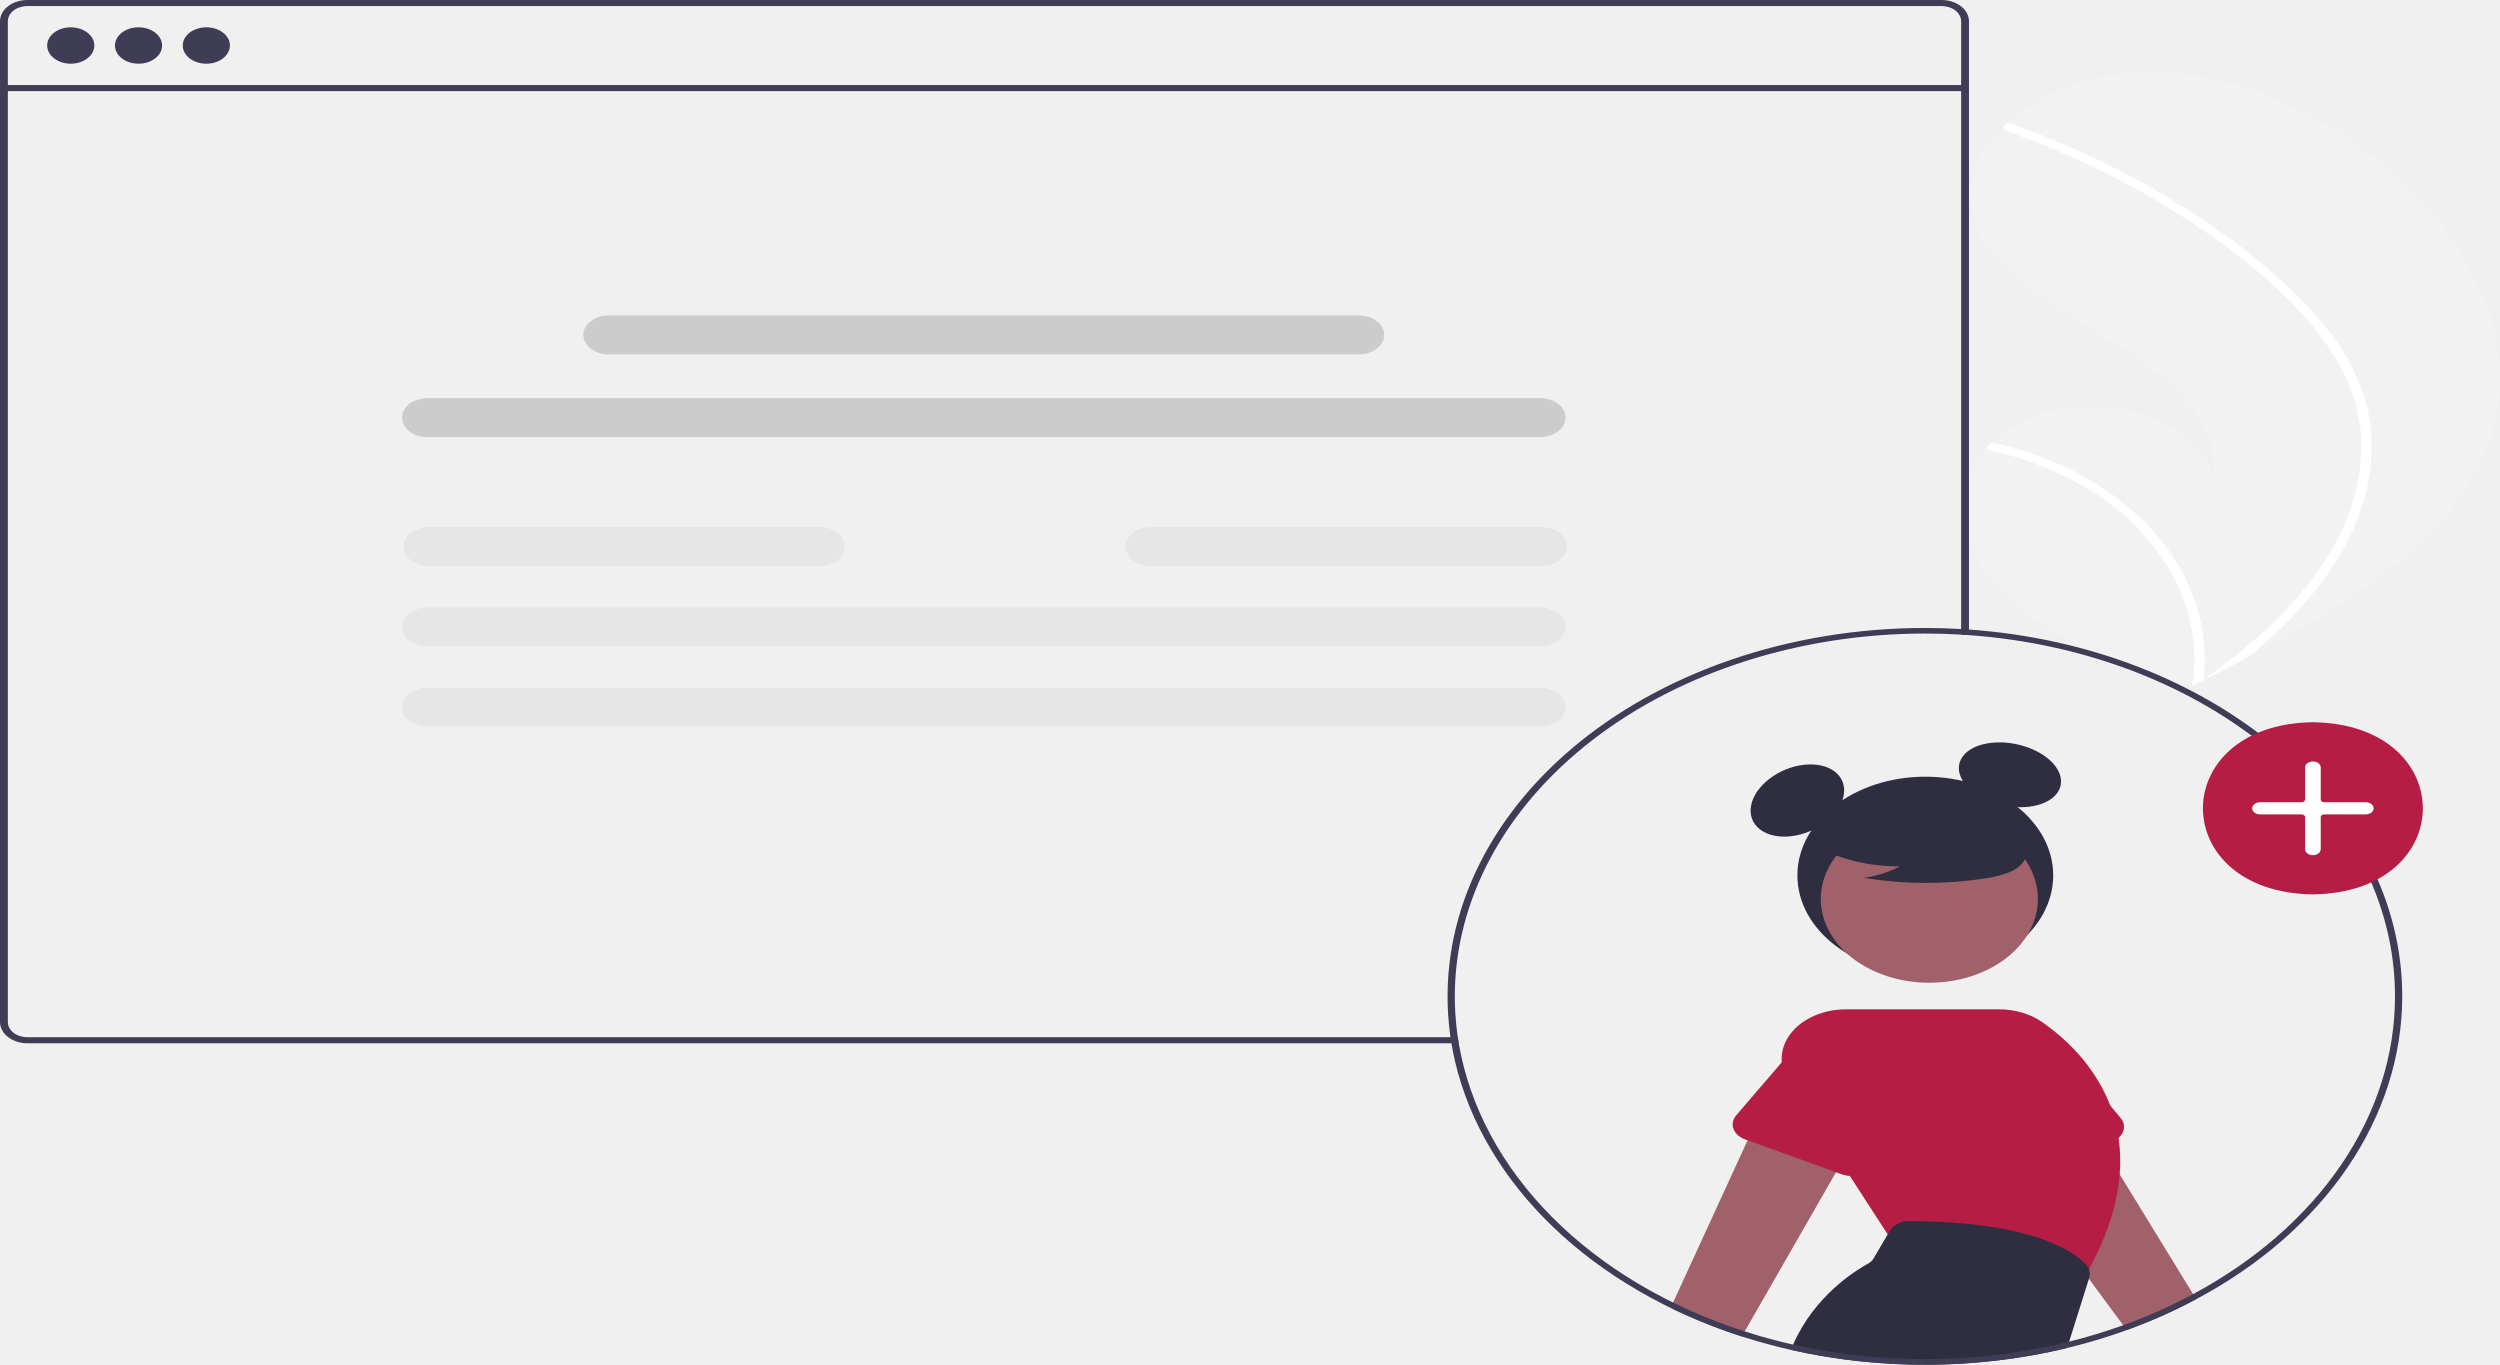
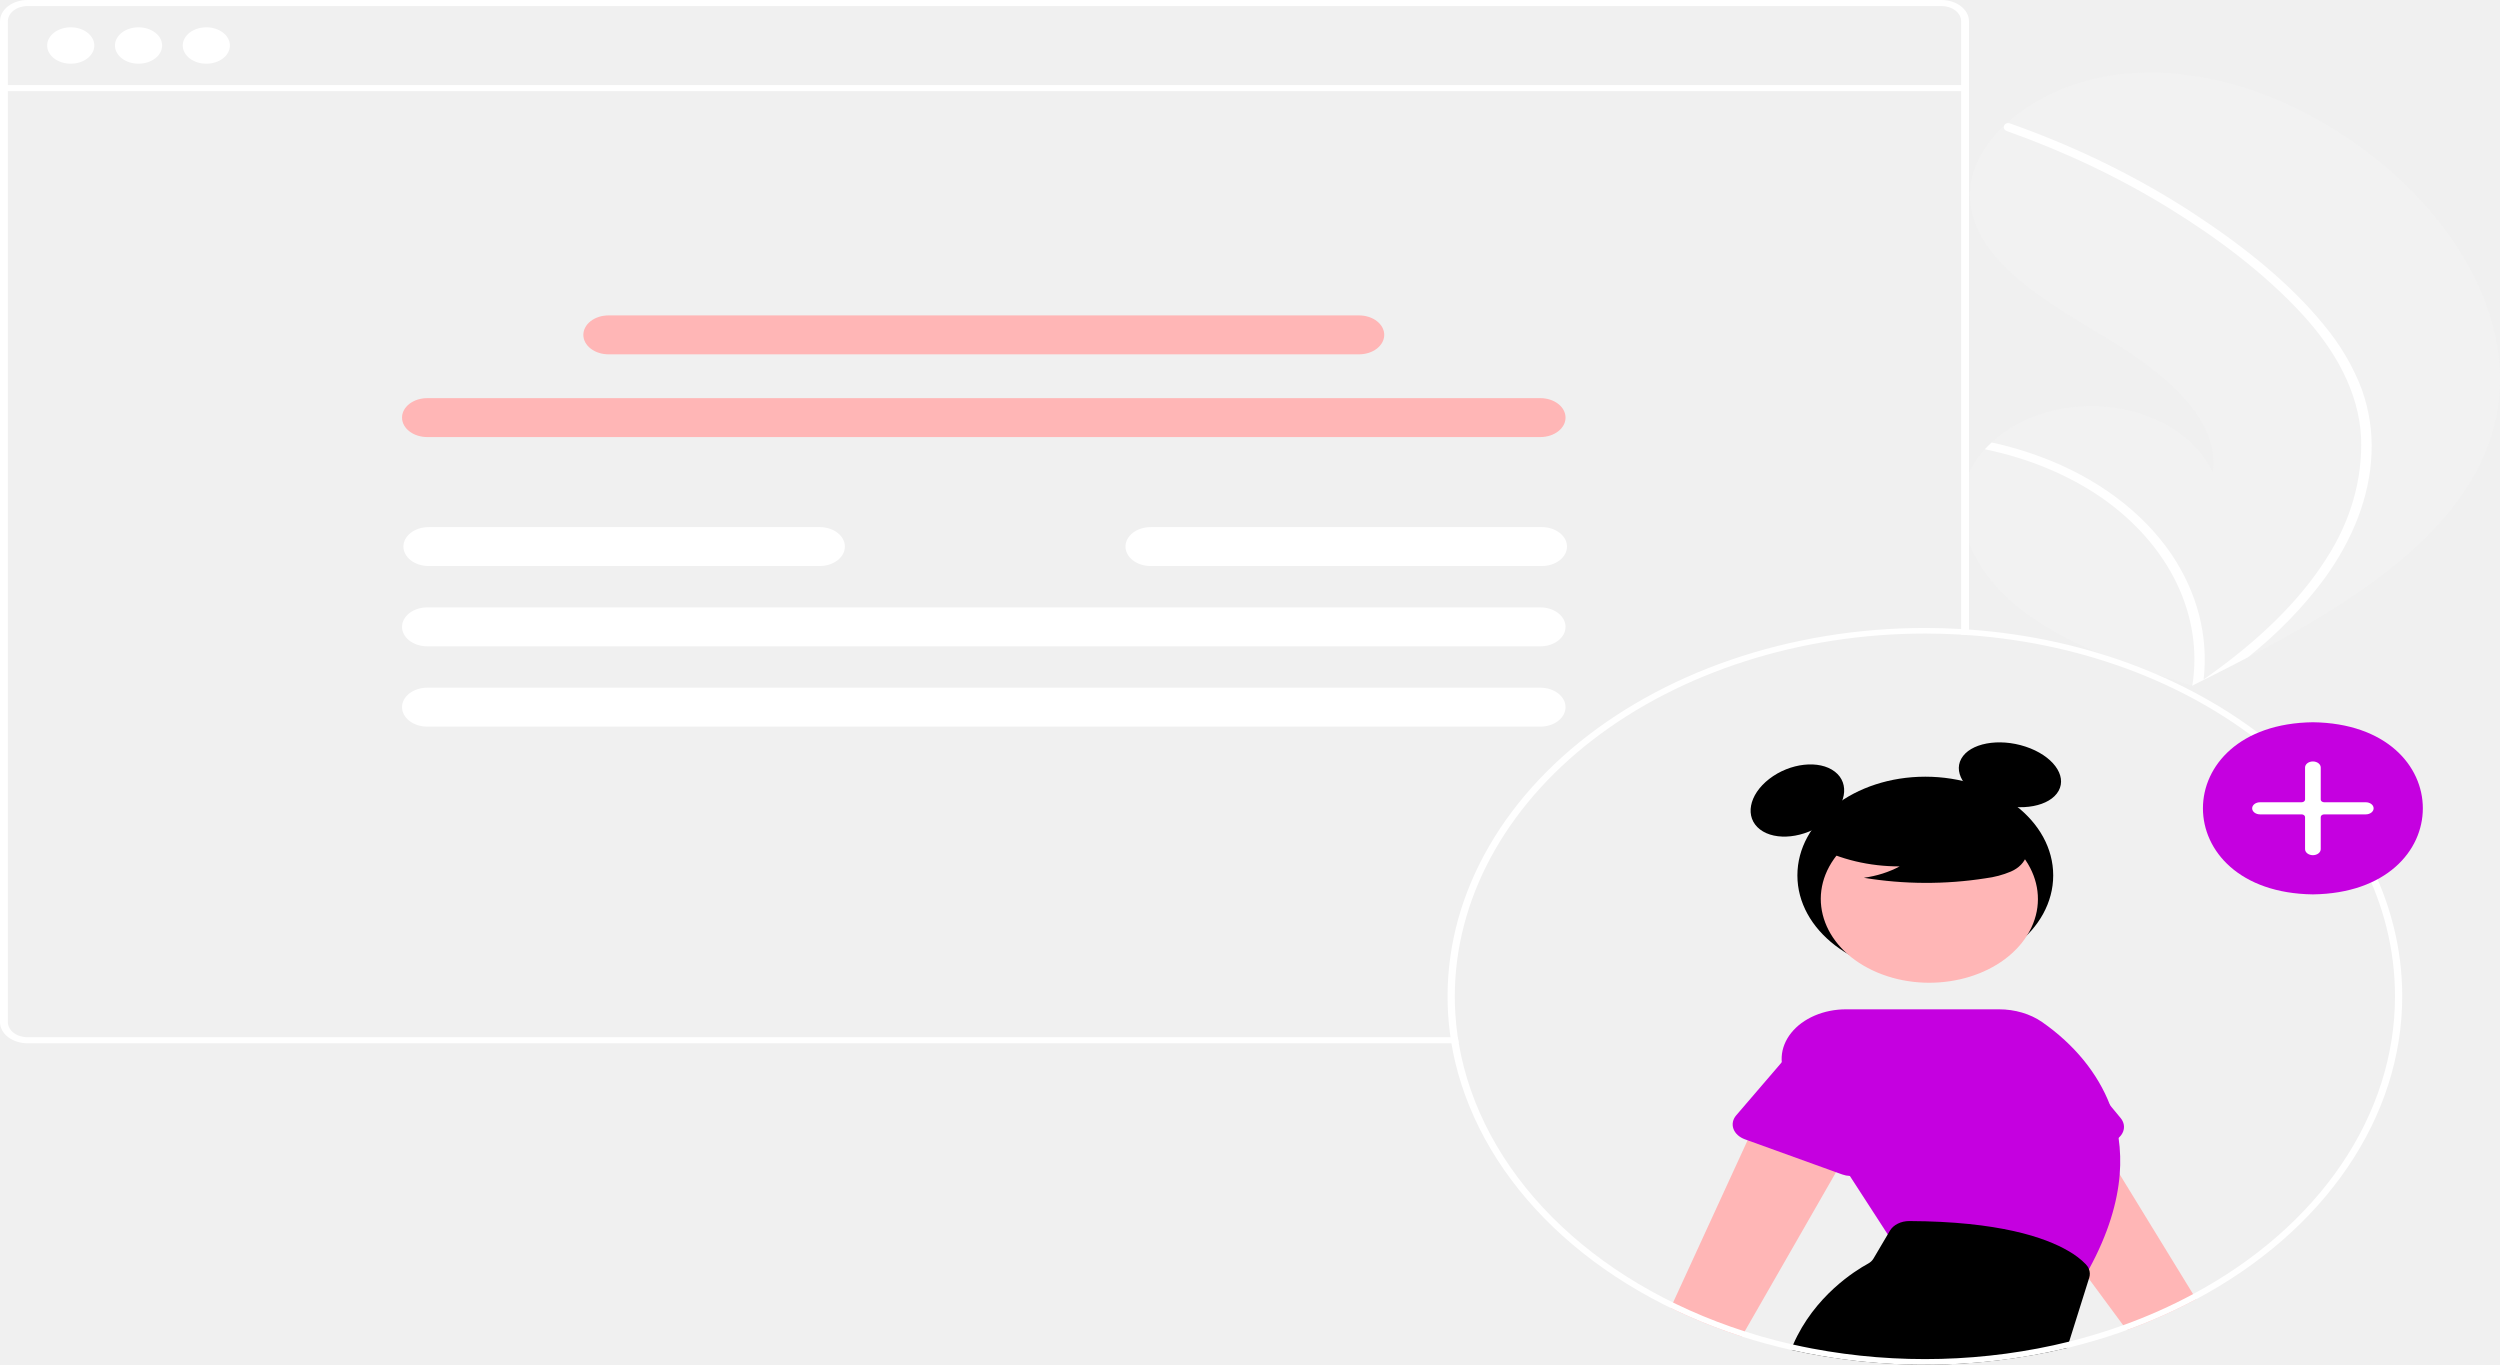
<svg xmlns="http://www.w3.org/2000/svg" width="436" height="238" viewBox="0 0 436 238" fill="none">
  <g clip-path="url(#clip0_4_463)">
    <path d="M433.925 77.692C427.911 93.793 410.35 105.064 392.031 114.638C389.474 115.976 386.915 117.282 384.356 118.558C384.338 118.563 384.32 118.576 384.303 118.582C384.18 118.643 384.056 118.704 383.942 118.766C383.413 119.028 382.885 119.291 382.361 119.551L382.649 119.651C382.649 119.651 382.931 119.767 382.622 119.669C382.53 119.64 382.434 119.613 382.342 119.583C371.7 116.271 360.869 112.715 352.714 106.51C344.254 100.067 339.31 89.961 343.891 81.496C344.493 80.388 345.254 79.334 346.158 78.356C346.53 77.945 346.93 77.552 347.347 77.167C349.874 74.787 353.177 72.969 356.916 71.901C360.655 70.833 364.695 70.552 368.621 71.088C372.547 71.624 376.217 72.957 379.254 74.951C382.291 76.945 384.585 79.526 385.901 82.431C387.247 72.761 376.914 64.661 366.971 58.685C357.023 52.711 345.72 46.206 343.796 36.59C342.722 31.24 345.133 26.055 349.525 21.893C349.661 21.766 349.797 21.64 349.937 21.517C355.283 16.669 362.802 13.556 370.993 12.8C386.247 11.576 401.063 17.807 412.145 25.991C429.98 39.159 440.763 59.385 433.925 77.692Z" fill="#F2F2F2" />
    <path d="M405.254 56.632C408.181 60.147 410.429 63.972 411.926 67.988C413.192 71.577 413.755 75.291 413.597 79.009C413.323 86.65 410.276 94.117 405.483 100.767C401.774 105.81 397.255 110.471 392.031 114.638C389.474 115.976 386.915 117.282 384.356 118.558C384.338 118.563 384.32 118.576 384.303 118.582C384.18 118.643 384.056 118.704 383.942 118.766C383.413 119.028 382.885 119.291 382.361 119.551C382.361 119.551 382.931 119.767 382.622 119.669C382.53 119.64 382.434 119.613 382.342 119.583C383.296 113.549 382.362 107.426 379.617 101.727C376.873 96.029 372.399 90.921 366.57 86.832C360.726 82.805 353.733 79.9 346.158 78.356C346.53 77.945 346.93 77.553 347.347 77.167C350.272 77.8 353.119 78.632 355.855 79.652C365.633 83.275 373.64 89.232 378.69 96.641C383.222 103.368 385.172 110.954 384.312 118.507C384.749 118.201 385.187 117.888 385.612 117.579C393.698 111.761 400.881 105.083 405.742 97.376C409.959 90.849 412.032 83.622 411.777 76.331C411.381 68.382 407.276 61.018 401.333 54.608C394.968 47.748 386.987 41.678 378.464 36.42C369.735 31.024 360.183 26.474 350.021 22.869C349.792 22.786 349.613 22.639 349.52 22.457C349.428 22.276 349.43 22.073 349.525 21.893C349.593 21.73 349.741 21.596 349.937 21.517C350.038 21.483 350.147 21.468 350.257 21.471C350.367 21.475 350.474 21.498 350.571 21.538C351.825 21.983 353.071 22.435 354.307 22.907C364.601 26.833 374.224 31.731 382.953 37.488C391.385 43.036 399.323 49.374 405.254 56.632Z" fill="white" />
-     <path d="M335.772 169.884C348.092 169.884 358.08 162.177 358.08 152.67C358.08 143.163 348.092 135.455 335.772 135.455C323.452 135.455 313.465 143.163 313.465 152.67C313.465 162.177 323.452 169.884 335.772 169.884Z" fill="#2F2E41" />
-     <path d="M318.36 143.388C321.965 140.606 322.695 136.66 319.992 134.574C317.288 132.487 312.174 133.051 308.57 135.833C304.965 138.615 304.234 142.561 306.938 144.647C309.641 146.734 314.755 146.17 318.36 143.388Z" fill="#2F2E41" />
-     <path d="M359.022 137.921C360.524 135.208 357.942 131.756 353.253 130.21C348.565 128.665 343.547 129.612 342.045 132.325C340.543 135.038 343.126 138.491 347.814 140.036C352.502 141.582 357.52 140.635 359.022 137.921Z" fill="#2F2E41" />
-     <path d="M383.014 226.583C379.181 228.638 375.131 230.44 370.906 231.97L370.281 231.118L364.302 223.02L363.779 222.31L360.72 218.168L360.714 218.163L351.059 205.071L346.095 198.35L360.834 190.374L366.567 199.728L369.676 204.809L382.472 225.692L383.014 226.583Z" fill="#A0616A" />
-     <path d="M369.846 194.997L367.998 192.763L359.825 182.869C358.709 180.947 356.651 179.444 354.102 178.69C351.553 177.937 348.721 177.993 346.226 178.848C343.732 179.702 341.777 181.285 340.792 183.249C339.806 185.213 339.869 187.399 340.968 189.327L346.02 203.217C346.162 203.61 346.412 203.975 346.752 204.287C347.093 204.6 347.516 204.852 347.993 205.028C348.471 205.204 348.991 205.298 349.52 205.306C350.049 205.313 350.573 205.233 351.059 205.071C351.078 205.067 351.09 205.062 351.109 205.057L366.567 199.728L368.232 199.153C368.718 198.984 369.151 198.737 369.502 198.427C369.854 198.118 370.115 197.754 370.268 197.36C370.421 196.965 370.463 196.551 370.39 196.143C370.317 195.735 370.132 195.345 369.846 194.997Z" fill="#B51D44" />
-     <path d="M325.435 195.309L321.134 202.803L320.2 204.434L304.276 232.194L303.765 233.085C299.453 231.697 295.301 230.03 291.354 228.101L291.783 227.167L304.781 198.866L307.972 191.917L314.96 193.274L325.435 195.309Z" fill="#A0616A" />
-     <path d="M353.092 163.787C358.107 156.707 354.735 147.83 345.561 143.96C336.386 140.09 324.883 142.692 319.868 149.771C314.853 156.851 318.224 165.728 327.399 169.599C336.573 173.469 348.077 170.867 353.092 163.787Z" fill="#A0616A" />
-     <path d="M369.48 198.448C369.207 196.523 368.711 194.62 367.998 192.763C365.851 187.172 361.746 182.147 356.136 178.241C354.074 176.813 351.401 176.024 348.631 176.026H321.96C320.043 176.023 318.157 176.398 316.482 177.117C314.806 177.835 313.398 178.873 312.39 180.132C311.382 181.39 310.81 182.827 310.726 184.304C310.643 185.782 311.052 187.252 311.914 188.573L314.96 193.274L321.134 202.803L322.616 205.086L329.219 215.282L329.742 216.09L363.262 223.205L363.407 222.957C363.533 222.738 363.659 222.524 363.779 222.309C363.962 221.983 364.145 221.667 364.315 221.346C367.696 215.16 369.291 209.656 369.676 204.809C369.849 202.688 369.783 200.56 369.48 198.448Z" fill="#B51D44" />
-     <path d="M326.797 178.693C324.33 177.801 321.505 177.7 318.942 178.412C316.378 179.123 314.284 180.589 313.118 182.49L310.74 185.259L302.794 194.515C302.499 194.859 302.304 195.247 302.221 195.654C302.138 196.061 302.17 196.477 302.314 196.874C302.458 197.271 302.711 197.639 303.057 197.953C303.402 198.268 303.831 198.521 304.314 198.696L304.781 198.866L320.2 204.434L321.298 204.828C321.711 204.978 322.159 205.066 322.616 205.086C323.225 205.123 323.837 205.041 324.394 204.847C324.881 204.679 325.314 204.433 325.666 204.123C326.017 203.814 326.278 203.45 326.431 203.057L331.767 189.279C332.924 187.366 333.051 185.177 332.119 183.193C331.188 181.208 329.273 179.59 326.797 178.693Z" fill="#B51D44" />
-     <path d="M364.315 221.346C364.203 221.043 364.021 220.758 363.779 220.504C362.917 219.612 361.886 218.824 360.721 218.168L360.714 218.163C356.659 215.793 348.587 213.024 333.015 212.951H332.99C332.276 212.95 331.578 213.108 330.977 213.406C330.377 213.704 329.9 214.129 329.603 214.63L329.219 215.282L326.74 219.487C326.53 219.849 326.197 220.16 325.775 220.387C323.536 221.609 316.41 226.037 312.727 234.496C312.595 234.798 312.468 235.104 312.349 235.421C328.096 238.971 344.851 238.854 360.512 235.085L360.859 233.98L364.303 223.02L364.36 222.84C364.516 222.348 364.5 221.832 364.315 221.346Z" fill="#2F2E41" />
-     <path d="M316.586 147.59C320.913 149.891 326.048 151.115 331.302 151.099C329.428 152.102 327.294 152.78 325.048 153.085C332.034 154.241 339.254 154.273 346.256 153.177C347.812 152.984 349.314 152.586 350.696 152C351.384 151.703 351.984 151.298 352.456 150.811C352.928 150.324 353.262 149.765 353.436 149.172C353.901 147.12 351.83 145.257 349.678 144.001C346.382 142.107 342.582 140.802 338.553 140.181C334.524 139.56 330.366 139.637 326.38 140.408C323.778 140.927 321.171 141.804 319.48 143.417C317.79 145.03 317.289 147.517 318.9 149.177L316.586 147.59Z" fill="#2F2E41" />
-     <path d="M342.704 14.834H0.685V15.892H342.704V14.834Z" fill="#3F3D56" />
-     <path d="M12.337 11.11C14.608 11.11 16.449 9.689 16.449 7.936C16.449 6.184 14.608 4.763 12.337 4.763C10.066 4.763 8.224 6.184 8.224 7.936C8.224 9.689 10.066 11.11 12.337 11.11Z" fill="#3F3D56" />
-     <path d="M24.16 11.11C26.431 11.11 28.273 9.689 28.273 7.936C28.273 6.184 26.431 4.763 24.16 4.763C21.889 4.763 20.048 6.184 20.048 7.936C20.048 9.689 21.889 11.11 24.16 11.11Z" fill="#3F3D56" />
-     <path d="M35.983 11.11C38.255 11.11 40.096 9.689 40.096 7.936C40.096 6.184 38.255 4.763 35.983 4.763C33.712 4.763 31.871 6.184 31.871 7.936C31.871 9.689 33.712 11.11 35.983 11.11Z" fill="#3F3D56" />
-     <path d="M268.632 76.224H74.514C73.936 76.224 73.365 76.136 72.831 75.966C72.297 75.795 71.812 75.545 71.403 75.23C70.995 74.915 70.671 74.54 70.45 74.129C70.229 73.717 70.115 73.275 70.115 72.829C70.115 72.384 70.229 71.942 70.45 71.53C70.671 71.118 70.995 70.744 71.403 70.429C71.812 70.114 72.297 69.864 72.831 69.693C73.365 69.522 73.936 69.435 74.514 69.435H268.632C269.209 69.435 269.781 69.522 270.315 69.693C270.849 69.864 271.334 70.114 271.742 70.429C272.151 70.744 272.475 71.118 272.696 71.53C272.917 71.942 273.031 72.384 273.031 72.829C273.031 73.275 272.917 73.717 272.696 74.129C272.475 74.54 272.151 74.915 271.742 75.23C271.334 75.545 270.849 75.795 270.315 75.966C269.781 76.136 269.209 76.224 268.632 76.224Z" fill="#CCCCCC" />
-     <path d="M268.632 112.719H74.514C73.936 112.719 73.365 112.632 72.831 112.461C72.297 112.29 71.812 112.04 71.403 111.725C70.995 111.41 70.671 111.036 70.45 110.624C70.229 110.212 70.115 109.77 70.115 109.325C70.115 108.879 70.229 108.437 70.45 108.025C70.671 107.614 70.995 107.239 71.403 106.924C71.812 106.609 72.297 106.359 72.831 106.188C73.365 106.017 73.936 105.93 74.514 105.93H268.632C269.209 105.93 269.781 106.017 270.315 106.188C270.849 106.359 271.334 106.609 271.742 106.924C272.151 107.239 272.475 107.614 272.696 108.025C272.917 108.437 273.031 108.879 273.031 109.325C273.031 109.77 272.917 110.212 272.696 110.624C272.475 111.036 272.151 111.41 271.742 111.725C271.334 112.04 270.849 112.29 270.315 112.461C269.781 112.632 269.209 112.719 268.632 112.719Z" fill="#E6E6E6" />
-     <path d="M268.632 126.723H74.514C73.347 126.723 72.228 126.365 71.403 125.729C70.579 125.092 70.115 124.229 70.115 123.328C70.115 122.428 70.579 121.564 71.403 120.928C72.228 120.291 73.347 119.933 74.514 119.933H268.632C269.798 119.933 270.917 120.291 271.742 120.928C272.567 121.564 273.031 122.428 273.031 123.328C273.031 124.229 272.567 125.092 271.742 125.729C270.917 126.365 269.798 126.723 268.632 126.723Z" fill="#E6E6E6" />
-     <path d="M237.012 61.796H106.134C104.967 61.796 103.848 61.438 103.023 60.802C102.198 60.165 101.735 59.302 101.735 58.401C101.735 57.501 102.198 56.637 103.023 56.001C103.848 55.364 104.967 55.006 106.134 55.006H237.012C238.179 55.006 239.298 55.364 240.123 56.001C240.948 56.637 241.411 57.501 241.411 58.401C241.411 59.302 240.948 60.165 240.123 60.802C239.298 61.438 238.179 61.796 237.012 61.796Z" fill="#CCCCCC" />
-     <path d="M142.95 98.716H74.761C74.183 98.716 73.61 98.629 73.076 98.458C72.541 98.288 72.056 98.038 71.647 97.723C71.238 97.407 70.913 97.033 70.692 96.621C70.47 96.209 70.356 95.767 70.356 95.321C70.356 94.874 70.47 94.433 70.692 94.021C70.913 93.608 71.238 93.234 71.647 92.919C72.056 92.603 72.541 92.353 73.076 92.183C73.61 92.013 74.183 91.925 74.761 91.926H142.95C144.116 91.926 145.235 92.284 146.06 92.92C146.885 93.557 147.349 94.42 147.349 95.321C147.349 96.221 146.885 97.085 146.06 97.721C145.235 98.358 144.116 98.716 142.95 98.716Z" fill="#E6E6E6" />
-     <path d="M268.878 98.716H200.69C200.112 98.716 199.539 98.629 199.005 98.458C198.47 98.288 197.985 98.038 197.576 97.723C197.167 97.407 196.842 97.033 196.621 96.621C196.399 96.209 196.285 95.767 196.285 95.321C196.285 94.874 196.399 94.433 196.621 94.021C196.842 93.608 197.167 93.234 197.576 92.919C197.985 92.603 198.47 92.353 199.005 92.183C199.539 92.013 200.112 91.925 200.69 91.926H268.878C269.457 91.925 270.029 92.013 270.564 92.183C271.098 92.353 271.584 92.603 271.993 92.919C272.402 93.234 272.726 93.608 272.948 94.021C273.169 94.433 273.283 94.874 273.283 95.321C273.283 95.767 273.169 96.209 272.948 96.621C272.726 97.033 272.402 97.407 271.993 97.723C271.584 98.038 271.098 98.288 270.564 98.458C270.029 98.629 269.457 98.716 268.878 98.716Z" fill="#E6E6E6" />
-     <path d="M338.59 0H4.793C3.521 0.001 2.302 0.392 1.404 1.087C0.505 1.781 0 2.722 0 3.704V178.251C0.002 179.231 0.507 180.171 1.406 180.865C2.304 181.558 3.522 181.948 4.793 181.949H254.403C254.34 181.599 254.29 181.244 254.239 180.893H4.793C3.885 180.893 3.015 180.614 2.372 180.119C1.73 179.623 1.369 178.951 1.368 178.251V3.704C1.369 3.002 1.73 2.33 2.372 1.834C3.014 1.337 3.884 1.058 4.793 1.056H338.59C339.5 1.057 340.372 1.336 341.015 1.832C341.658 2.329 342.02 3.002 342.021 3.704V110.68C342.475 110.705 342.936 110.734 343.39 110.768V3.704C343.389 2.721 342.883 1.78 341.983 1.085C341.083 0.391 339.863 0 338.59 0Z" fill="#3F3D56" />
-     <path d="M254.403 181.949C254.34 181.599 254.29 181.244 254.239 180.893C254.227 180.84 254.22 180.791 254.214 180.737C254.031 179.458 253.899 178.165 253.817 176.859C253.47 177.983 253.157 179.112 252.877 180.246C252.896 180.411 252.915 180.572 252.94 180.737C252.946 180.791 252.953 180.84 252.965 180.893C253.016 181.244 253.066 181.599 253.129 181.949C253.306 183.035 253.52 184.105 253.773 185.171C253.779 185.127 253.785 185.088 253.791 185.045C253.968 184.018 254.17 182.996 254.41 181.974C254.405 181.966 254.402 181.958 254.403 181.949ZM343.39 109.79C342.936 109.756 342.475 109.726 342.021 109.702C341.952 109.697 341.889 109.697 341.819 109.692C339.801 109.575 337.758 109.517 335.702 109.517C324.062 109.52 312.551 111.406 301.914 115.053C291.277 118.701 281.748 124.029 273.944 130.693C266.139 137.358 260.232 145.211 256.604 153.746C252.975 162.282 251.706 171.309 252.877 180.246C252.896 180.411 252.915 180.572 252.94 180.737C252.946 180.791 252.953 180.84 252.965 180.893C253.016 181.244 253.066 181.599 253.129 181.949C253.306 183.035 253.52 184.105 253.773 185.171C256.278 195.738 262.163 205.654 270.893 214.021C279.623 222.388 290.922 228.941 303.765 233.085C305.077 233.503 306.401 233.902 307.745 234.267C308.628 234.515 309.511 234.744 310.406 234.963C311.049 235.124 311.699 235.275 312.349 235.421C313.269 235.63 314.203 235.829 315.142 236.014C326.67 238.296 338.699 238.635 350.411 237.008C362.123 235.38 373.243 231.824 383.014 226.583H383.021C394.102 220.678 403.16 212.787 409.418 203.586C415.676 194.385 418.947 184.15 418.949 173.759C418.949 140.334 385.701 112.792 343.39 109.79ZM382.472 225.692C378.618 227.768 374.54 229.584 370.281 231.118C367.221 232.223 364.074 233.179 360.859 233.98C346.351 237.583 330.829 237.999 316.032 235.182C314.922 234.973 313.82 234.744 312.727 234.496C311.649 234.253 310.581 233.995 309.523 233.722C308.659 233.493 307.795 233.26 306.937 233.012C306.042 232.749 305.159 232.476 304.276 232.194C290.996 227.923 279.401 221.037 270.65 212.224C261.899 203.411 256.299 192.98 254.41 181.974C254.405 181.966 254.402 181.958 254.403 181.949C254.34 181.599 254.29 181.244 254.239 180.893C254.227 180.84 254.22 180.791 254.214 180.737C254.031 179.458 253.899 178.165 253.817 176.859C253.747 175.832 253.714 174.798 253.716 173.759C253.74 156.984 262.385 140.903 277.755 129.041C293.125 117.18 313.965 110.509 335.702 110.49C337.758 110.49 339.801 110.549 341.82 110.666C341.889 110.671 341.952 110.675 342.021 110.68C342.475 110.705 342.936 110.734 343.39 110.768C385.007 113.766 417.688 140.869 417.688 173.759C417.686 183.966 414.482 194.021 408.35 203.065C402.217 212.108 393.338 219.872 382.472 225.692ZM306.937 233.012C306.042 232.749 305.159 232.476 304.276 232.194C290.996 227.923 279.401 221.037 270.65 212.224C261.899 203.411 256.299 192.98 254.41 181.974C254.17 182.996 253.968 184.018 253.791 185.045C253.785 185.088 253.779 185.127 253.773 185.171C256.278 195.738 262.163 205.654 270.893 214.021C279.623 222.388 290.922 228.941 303.765 233.085C305.077 233.503 306.401 233.902 307.745 234.267C307.467 233.853 307.196 233.435 306.937 233.012ZM341.819 109.692C339.801 109.575 337.758 109.517 335.702 109.517C324.062 109.52 312.551 111.406 301.914 115.053C291.277 118.701 281.748 124.029 273.944 130.693C266.139 137.358 260.232 145.211 256.604 153.746C252.975 162.282 251.706 171.309 252.877 180.246C252.896 180.411 252.915 180.572 252.94 180.737C252.946 180.791 252.953 180.84 252.965 180.893H254.239C254.227 180.84 254.22 180.791 254.214 180.737C254.031 179.458 253.899 178.165 253.817 176.859C253.747 175.832 253.714 174.798 253.716 173.759C253.74 156.984 262.385 140.903 277.755 129.041C293.125 117.18 313.965 110.509 335.702 110.49C337.758 110.49 339.801 110.549 341.82 110.666C341.889 110.671 341.952 110.675 342.021 110.68L342.021 109.702C341.952 109.697 341.889 109.697 341.819 109.692Z" fill="#3F3D56" />
-     <path d="M403.369 125.96C428.938 126.297 428.934 155.648 403.368 155.982C377.799 155.645 377.803 126.294 403.369 125.96Z" fill="#B51D44" />
+     <path d="M335.772 169.884C348.092 169.884 358.08 162.177 358.08 152.67C358.08 143.163 348.092 135.455 335.772 135.455C323.452 135.455 313.465 143.163 313.465 152.67C313.465 162.177 323.452 169.884 335.772 169.884Z" fill="black" />
+     <path d="M318.36 143.388C321.965 140.606 322.695 136.66 319.992 134.574C317.288 132.487 312.174 133.051 308.57 135.833C304.965 138.615 304.234 142.561 306.938 144.647C309.641 146.734 314.755 146.17 318.36 143.388Z" fill="black" />
+     <path d="M359.022 137.921C360.524 135.208 357.942 131.756 353.253 130.21C348.565 128.665 343.547 129.612 342.045 132.325C340.543 135.038 343.126 138.491 347.814 140.036C352.502 141.582 357.52 140.635 359.022 137.921Z" fill="black" />
+     <path d="M383.014 226.583C379.181 228.638 375.131 230.44 370.906 231.97L370.281 231.118L364.302 223.02L363.779 222.31L360.72 218.168L360.714 218.163L351.059 205.071L346.095 198.35L360.834 190.374L366.567 199.728L369.676 204.809L382.472 225.692L383.014 226.583Z" fill="#FFB6B6" />
+     <path d="M369.846 194.997L367.998 192.763L359.825 182.869C358.709 180.947 356.651 179.444 354.102 178.69C351.553 177.937 348.721 177.993 346.226 178.848C343.732 179.702 341.777 181.285 340.792 183.249C339.806 185.213 339.869 187.399 340.968 189.327L346.02 203.217C346.162 203.61 346.412 203.975 346.752 204.287C347.093 204.6 347.516 204.852 347.993 205.028C348.471 205.204 348.991 205.298 349.52 205.306C350.049 205.313 350.573 205.233 351.059 205.071C351.078 205.067 351.09 205.062 351.109 205.057L366.567 199.728L368.232 199.153C368.718 198.984 369.151 198.737 369.502 198.427C369.854 198.118 370.115 197.754 370.268 197.36C370.421 196.965 370.463 196.551 370.39 196.143C370.317 195.735 370.132 195.345 369.846 194.997Z" fill="#C500E0" />
+     <path d="M325.435 195.309L321.134 202.803L320.2 204.434L304.276 232.194L303.765 233.085C299.453 231.697 295.301 230.03 291.354 228.101L291.783 227.167L304.781 198.866L307.972 191.917L314.96 193.274L325.435 195.309Z" fill="#FFB6B6" />
+     <path d="M353.092 163.787C358.107 156.707 354.735 147.83 345.561 143.96C336.386 140.09 324.883 142.692 319.868 149.771C314.853 156.851 318.224 165.728 327.399 169.599C336.573 173.469 348.077 170.867 353.092 163.787Z" fill="#FFB6B6" />
+     <path d="M369.48 198.448C369.207 196.523 368.711 194.62 367.998 192.763C365.851 187.172 361.746 182.147 356.136 178.241C354.074 176.813 351.401 176.024 348.631 176.026H321.96C320.043 176.023 318.157 176.398 316.482 177.117C314.806 177.835 313.398 178.873 312.39 180.132C311.382 181.39 310.81 182.827 310.726 184.304C310.643 185.782 311.052 187.252 311.914 188.573L314.96 193.274L321.134 202.803L322.616 205.086L329.219 215.282L329.742 216.09L363.262 223.205L363.407 222.957C363.533 222.738 363.659 222.524 363.779 222.309C363.962 221.983 364.145 221.667 364.315 221.346C367.696 215.16 369.291 209.656 369.676 204.809C369.849 202.688 369.783 200.56 369.48 198.448Z" fill="#C500E0" />
+     <path d="M326.797 178.693C324.33 177.801 321.505 177.7 318.942 178.412C316.378 179.123 314.284 180.589 313.118 182.49L310.74 185.259L302.794 194.515C302.499 194.859 302.304 195.247 302.221 195.654C302.138 196.061 302.17 196.477 302.314 196.874C302.458 197.271 302.711 197.639 303.057 197.953C303.402 198.268 303.831 198.521 304.314 198.696L304.781 198.866L320.2 204.434L321.298 204.828C321.711 204.978 322.159 205.066 322.616 205.086C323.225 205.123 323.837 205.041 324.394 204.847C324.881 204.679 325.314 204.433 325.666 204.123C326.017 203.814 326.278 203.45 326.431 203.057L331.767 189.279C332.924 187.366 333.051 185.177 332.119 183.193C331.188 181.208 329.273 179.59 326.797 178.693Z" fill="#C500E0" />
+     <path d="M364.315 221.346C364.203 221.043 364.021 220.758 363.779 220.504C362.917 219.612 361.886 218.824 360.721 218.168L360.714 218.163C356.659 215.793 348.587 213.024 333.015 212.951H332.99C332.276 212.95 331.578 213.108 330.977 213.406C330.377 213.704 329.9 214.129 329.603 214.63L329.219 215.282L326.74 219.487C326.53 219.849 326.197 220.16 325.775 220.387C323.536 221.609 316.41 226.037 312.727 234.496C312.595 234.798 312.468 235.104 312.349 235.421C328.096 238.971 344.851 238.854 360.512 235.085L360.859 233.98L364.303 223.02L364.36 222.84C364.516 222.348 364.5 221.832 364.315 221.346Z" fill="black" />
+     <path d="M316.586 147.59C320.913 149.891 326.048 151.115 331.302 151.099C329.428 152.102 327.294 152.78 325.048 153.085C332.034 154.241 339.254 154.273 346.256 153.177C347.812 152.984 349.314 152.586 350.696 152C351.384 151.703 351.984 151.298 352.456 150.811C352.928 150.324 353.262 149.765 353.436 149.172C353.901 147.12 351.83 145.257 349.678 144.001C346.382 142.107 342.582 140.802 338.553 140.181C334.524 139.56 330.366 139.637 326.38 140.408C323.778 140.927 321.171 141.804 319.48 143.417C317.79 145.03 317.289 147.517 318.9 149.177L316.586 147.59Z" fill="black" />
+     <path d="M342.704 14.834H0.685V15.892H342.704V14.834Z" fill="white" />
+     <path d="M12.337 11.11C14.608 11.11 16.449 9.689 16.449 7.936C16.449 6.184 14.608 4.763 12.337 4.763C10.066 4.763 8.224 6.184 8.224 7.936C8.224 9.689 10.066 11.11 12.337 11.11Z" fill="white" />
+     <path d="M24.16 11.11C26.431 11.11 28.273 9.689 28.273 7.936C28.273 6.184 26.431 4.763 24.16 4.763C21.889 4.763 20.048 6.184 20.048 7.936C20.048 9.689 21.889 11.11 24.16 11.11Z" fill="white" />
+     <path d="M35.983 11.11C38.255 11.11 40.096 9.689 40.096 7.936C40.096 6.184 38.255 4.763 35.983 4.763C33.712 4.763 31.871 6.184 31.871 7.936C31.871 9.689 33.712 11.11 35.983 11.11Z" fill="white" />
+     <path d="M268.632 76.224H74.514C73.936 76.224 73.365 76.136 72.831 75.966C72.297 75.795 71.812 75.545 71.403 75.23C70.995 74.915 70.671 74.54 70.45 74.129C70.229 73.717 70.115 73.275 70.115 72.829C70.115 72.384 70.229 71.942 70.45 71.53C70.671 71.118 70.995 70.744 71.403 70.429C71.812 70.114 72.297 69.864 72.831 69.693C73.365 69.522 73.936 69.435 74.514 69.435H268.632C269.209 69.435 269.781 69.522 270.315 69.693C270.849 69.864 271.334 70.114 271.742 70.429C272.151 70.744 272.475 71.118 272.696 71.53C272.917 71.942 273.031 72.384 273.031 72.829C273.031 73.275 272.917 73.717 272.696 74.129C272.475 74.54 272.151 74.915 271.742 75.23C271.334 75.545 270.849 75.795 270.315 75.966C269.781 76.136 269.209 76.224 268.632 76.224Z" fill="#FFB6B6" />
+     <path d="M268.632 112.719H74.514C73.936 112.719 73.365 112.632 72.831 112.461C72.297 112.29 71.812 112.04 71.403 111.725C70.995 111.41 70.671 111.036 70.45 110.624C70.229 110.212 70.115 109.77 70.115 109.325C70.115 108.879 70.229 108.437 70.45 108.025C70.671 107.614 70.995 107.239 71.403 106.924C71.812 106.609 72.297 106.359 72.831 106.188C73.365 106.017 73.936 105.93 74.514 105.93H268.632C269.209 105.93 269.781 106.017 270.315 106.188C270.849 106.359 271.334 106.609 271.742 106.924C272.151 107.239 272.475 107.614 272.696 108.025C272.917 108.437 273.031 108.879 273.031 109.325C273.031 109.77 272.917 110.212 272.696 110.624C272.475 111.036 272.151 111.41 271.742 111.725C271.334 112.04 270.849 112.29 270.315 112.461C269.781 112.632 269.209 112.719 268.632 112.719Z" fill="white" />
+     <path d="M268.632 126.723H74.514C73.347 126.723 72.228 126.365 71.403 125.729C70.579 125.092 70.115 124.229 70.115 123.328C70.115 122.428 70.579 121.564 71.403 120.928C72.228 120.291 73.347 119.933 74.514 119.933H268.632C269.798 119.933 270.917 120.291 271.742 120.928C272.567 121.564 273.031 122.428 273.031 123.328C273.031 124.229 272.567 125.092 271.742 125.729C270.917 126.365 269.798 126.723 268.632 126.723Z" fill="white" />
+     <path d="M237.012 61.796H106.134C104.967 61.796 103.848 61.438 103.023 60.802C102.198 60.165 101.735 59.302 101.735 58.401C101.735 57.501 102.198 56.637 103.023 56.001C103.848 55.364 104.967 55.006 106.134 55.006H237.012C238.179 55.006 239.298 55.364 240.123 56.001C240.948 56.637 241.411 57.501 241.411 58.401C241.411 59.302 240.948 60.165 240.123 60.802C239.298 61.438 238.179 61.796 237.012 61.796Z" fill="#FFB6B6" />
+     <path d="M142.95 98.716H74.761C74.183 98.716 73.61 98.629 73.076 98.458C72.541 98.288 72.056 98.038 71.647 97.723C71.238 97.407 70.913 97.033 70.692 96.621C70.47 96.209 70.356 95.767 70.356 95.321C70.356 94.874 70.47 94.433 70.692 94.021C70.913 93.608 71.238 93.234 71.647 92.919C72.056 92.603 72.541 92.353 73.076 92.183C73.61 92.013 74.183 91.925 74.761 91.926H142.95C144.116 91.926 145.235 92.284 146.06 92.92C146.885 93.557 147.349 94.42 147.349 95.321C147.349 96.221 146.885 97.085 146.06 97.721C145.235 98.358 144.116 98.716 142.95 98.716Z" fill="white" />
+     <path d="M268.878 98.716H200.69C200.112 98.716 199.539 98.629 199.005 98.458C198.47 98.288 197.985 98.038 197.576 97.723C197.167 97.407 196.842 97.033 196.621 96.621C196.399 96.209 196.285 95.767 196.285 95.321C196.285 94.874 196.399 94.433 196.621 94.021C196.842 93.608 197.167 93.234 197.576 92.919C197.985 92.603 198.47 92.353 199.005 92.183C199.539 92.013 200.112 91.925 200.69 91.926H268.878C269.457 91.925 270.029 92.013 270.564 92.183C271.098 92.353 271.584 92.603 271.993 92.919C272.402 93.234 272.726 93.608 272.948 94.021C273.169 94.433 273.283 94.874 273.283 95.321C273.283 95.767 273.169 96.209 272.948 96.621C272.726 97.033 272.402 97.407 271.993 97.723C271.584 98.038 271.098 98.288 270.564 98.458C270.029 98.629 269.457 98.716 268.878 98.716Z" fill="white" />
+     <path d="M338.59 0H4.793C3.521 0.001 2.302 0.392 1.404 1.087C0.505 1.781 0 2.722 0 3.704V178.251C0.002 179.231 0.507 180.171 1.406 180.865C2.304 181.558 3.522 181.948 4.793 181.949H254.403C254.34 181.599 254.29 181.244 254.239 180.893H4.793C3.885 180.893 3.015 180.614 2.372 180.119C1.73 179.623 1.369 178.951 1.368 178.251V3.704C1.369 3.002 1.73 2.33 2.372 1.834C3.014 1.337 3.884 1.058 4.793 1.056H338.59C339.5 1.057 340.372 1.336 341.015 1.832C341.658 2.329 342.02 3.002 342.021 3.704V110.68C342.475 110.705 342.936 110.734 343.39 110.768V3.704C343.389 2.721 342.883 1.78 341.983 1.085C341.083 0.391 339.863 0 338.59 0Z" fill="white" />
+     <path d="M254.403 181.949C254.34 181.599 254.29 181.244 254.239 180.893C254.227 180.84 254.22 180.791 254.214 180.737C254.031 179.458 253.899 178.165 253.817 176.859C253.47 177.983 253.157 179.112 252.877 180.246C252.896 180.411 252.915 180.572 252.94 180.737C252.946 180.791 252.953 180.84 252.965 180.893C253.016 181.244 253.066 181.599 253.129 181.949C253.306 183.035 253.52 184.105 253.773 185.171C253.779 185.127 253.785 185.088 253.791 185.045C253.968 184.018 254.17 182.996 254.41 181.974C254.405 181.966 254.402 181.958 254.403 181.949ZM343.39 109.79C342.936 109.756 342.475 109.726 342.021 109.702C341.952 109.697 341.889 109.697 341.819 109.692C339.801 109.575 337.758 109.517 335.702 109.517C324.062 109.52 312.551 111.406 301.914 115.053C291.277 118.701 281.748 124.029 273.944 130.693C266.139 137.358 260.232 145.211 256.604 153.746C252.975 162.282 251.706 171.309 252.877 180.246C252.896 180.411 252.915 180.572 252.94 180.737C252.946 180.791 252.953 180.84 252.965 180.893C253.016 181.244 253.066 181.599 253.129 181.949C253.306 183.035 253.52 184.105 253.773 185.171C256.278 195.738 262.163 205.654 270.893 214.021C279.623 222.388 290.922 228.941 303.765 233.085C305.077 233.503 306.401 233.902 307.745 234.267C308.628 234.515 309.511 234.744 310.406 234.963C311.049 235.124 311.699 235.275 312.349 235.421C313.269 235.63 314.203 235.829 315.142 236.014C326.67 238.296 338.699 238.635 350.411 237.008C362.123 235.38 373.243 231.824 383.014 226.583H383.021C394.102 220.678 403.16 212.787 409.418 203.586C415.676 194.385 418.947 184.15 418.949 173.759C418.949 140.334 385.701 112.792 343.39 109.79ZM382.472 225.692C378.618 227.768 374.54 229.584 370.281 231.118C367.221 232.223 364.074 233.179 360.859 233.98C346.351 237.583 330.829 237.999 316.032 235.182C314.922 234.973 313.82 234.744 312.727 234.496C311.649 234.253 310.581 233.995 309.523 233.722C308.659 233.493 307.795 233.26 306.937 233.012C306.042 232.749 305.159 232.476 304.276 232.194C290.996 227.923 279.401 221.037 270.65 212.224C261.899 203.411 256.299 192.98 254.41 181.974C254.405 181.966 254.402 181.958 254.403 181.949C254.34 181.599 254.29 181.244 254.239 180.893C254.227 180.84 254.22 180.791 254.214 180.737C254.031 179.458 253.899 178.165 253.817 176.859C253.747 175.832 253.714 174.798 253.716 173.759C253.74 156.984 262.385 140.903 277.755 129.041C293.125 117.18 313.965 110.509 335.702 110.49C337.758 110.49 339.801 110.549 341.82 110.666C341.889 110.671 341.952 110.675 342.021 110.68C342.475 110.705 342.936 110.734 343.39 110.768C385.007 113.766 417.688 140.869 417.688 173.759C417.686 183.966 414.482 194.021 408.35 203.065C402.217 212.108 393.338 219.872 382.472 225.692ZM306.937 233.012C306.042 232.749 305.159 232.476 304.276 232.194C290.996 227.923 279.401 221.037 270.65 212.224C261.899 203.411 256.299 192.98 254.41 181.974C254.17 182.996 253.968 184.018 253.791 185.045C253.785 185.088 253.779 185.127 253.773 185.171C256.278 195.738 262.163 205.654 270.893 214.021C279.623 222.388 290.922 228.941 303.765 233.085C305.077 233.503 306.401 233.902 307.745 234.267C307.467 233.853 307.196 233.435 306.937 233.012ZM341.819 109.692C339.801 109.575 337.758 109.517 335.702 109.517C324.062 109.52 312.551 111.406 301.914 115.053C291.277 118.701 281.748 124.029 273.944 130.693C266.139 137.358 260.232 145.211 256.604 153.746C252.975 162.282 251.706 171.309 252.877 180.246C252.896 180.411 252.915 180.572 252.94 180.737C252.946 180.791 252.953 180.84 252.965 180.893H254.239C254.227 180.84 254.22 180.791 254.214 180.737C254.031 179.458 253.899 178.165 253.817 176.859C253.747 175.832 253.714 174.798 253.716 173.759C253.74 156.984 262.385 140.903 277.755 129.041C293.125 117.18 313.965 110.509 335.702 110.49C337.758 110.49 339.801 110.549 341.82 110.666C341.889 110.671 341.952 110.675 342.021 110.68L342.021 109.702C341.952 109.697 341.889 109.697 341.819 109.692Z" fill="white" />
+     <path d="M403.369 125.96C428.938 126.297 428.934 155.648 403.368 155.982C377.799 155.645 377.803 126.294 403.369 125.96Z" fill="#C500E0" />
    <path d="M403.369 149.145C403.006 149.144 402.659 149.033 402.403 148.835C402.146 148.638 402.002 148.37 402.002 148.09V142.496C402.002 142.372 401.937 142.252 401.823 142.164C401.709 142.076 401.554 142.026 401.392 142.026H394.144C393.782 142.026 393.434 141.915 393.178 141.717C392.921 141.519 392.777 141.251 392.777 140.971C392.777 140.691 392.921 140.423 393.178 140.225C393.434 140.027 393.782 139.916 394.144 139.916H401.392C401.554 139.916 401.709 139.866 401.823 139.778C401.937 139.69 402.001 139.571 402.002 139.446V133.852C402.002 133.573 402.146 133.304 402.402 133.107C402.658 132.909 403.006 132.798 403.369 132.798C403.731 132.798 404.079 132.909 404.335 133.107C404.592 133.304 404.736 133.573 404.736 133.852V139.446C404.736 139.571 404.8 139.69 404.914 139.778C405.028 139.866 405.183 139.916 405.345 139.916H412.593C412.956 139.916 413.303 140.027 413.56 140.225C413.816 140.423 413.96 140.691 413.96 140.971C413.96 141.251 413.816 141.519 413.56 141.717C413.303 141.915 412.956 142.026 412.593 142.026H405.345C405.183 142.026 405.028 142.076 404.914 142.164C404.8 142.252 404.736 142.372 404.736 142.496V148.09C404.735 148.369 404.591 148.638 404.335 148.835C404.079 149.033 403.731 149.144 403.369 149.145Z" fill="white" />
  </g>
  <defs>
    <clipPath id="clip0_4_463">
      <rect width="436" height="238" fill="white" />
    </clipPath>
  </defs>
</svg>
